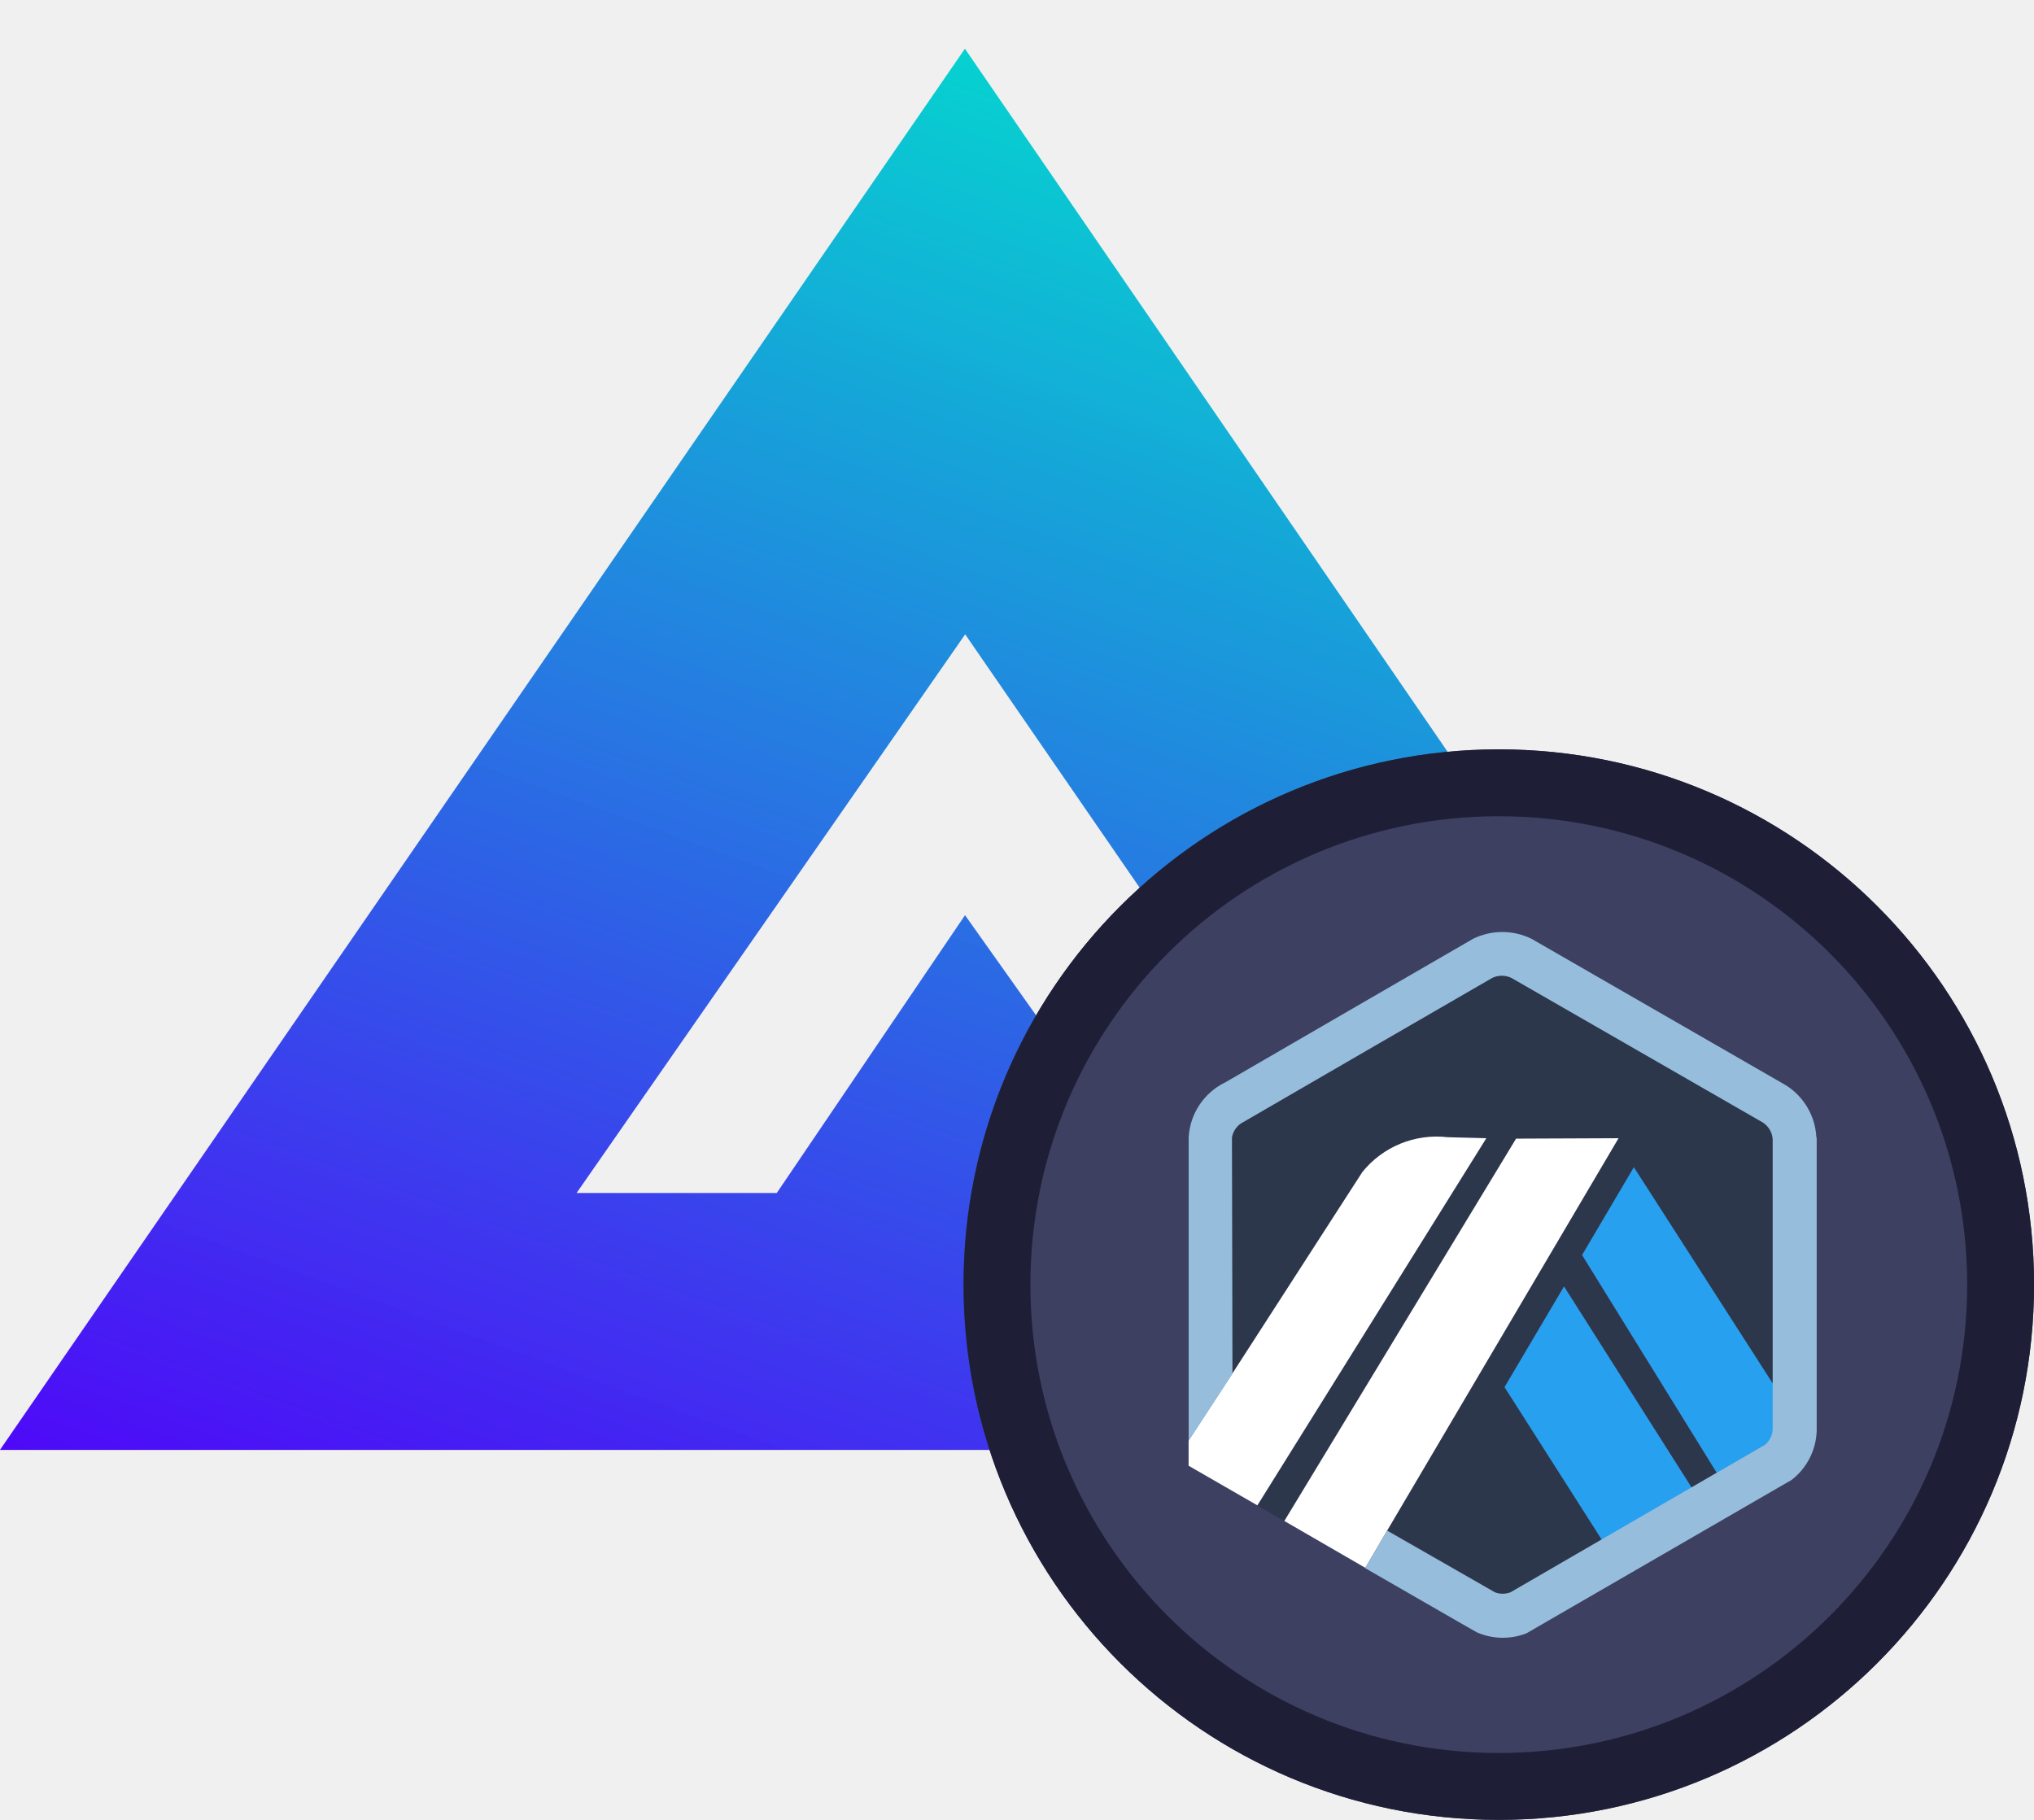
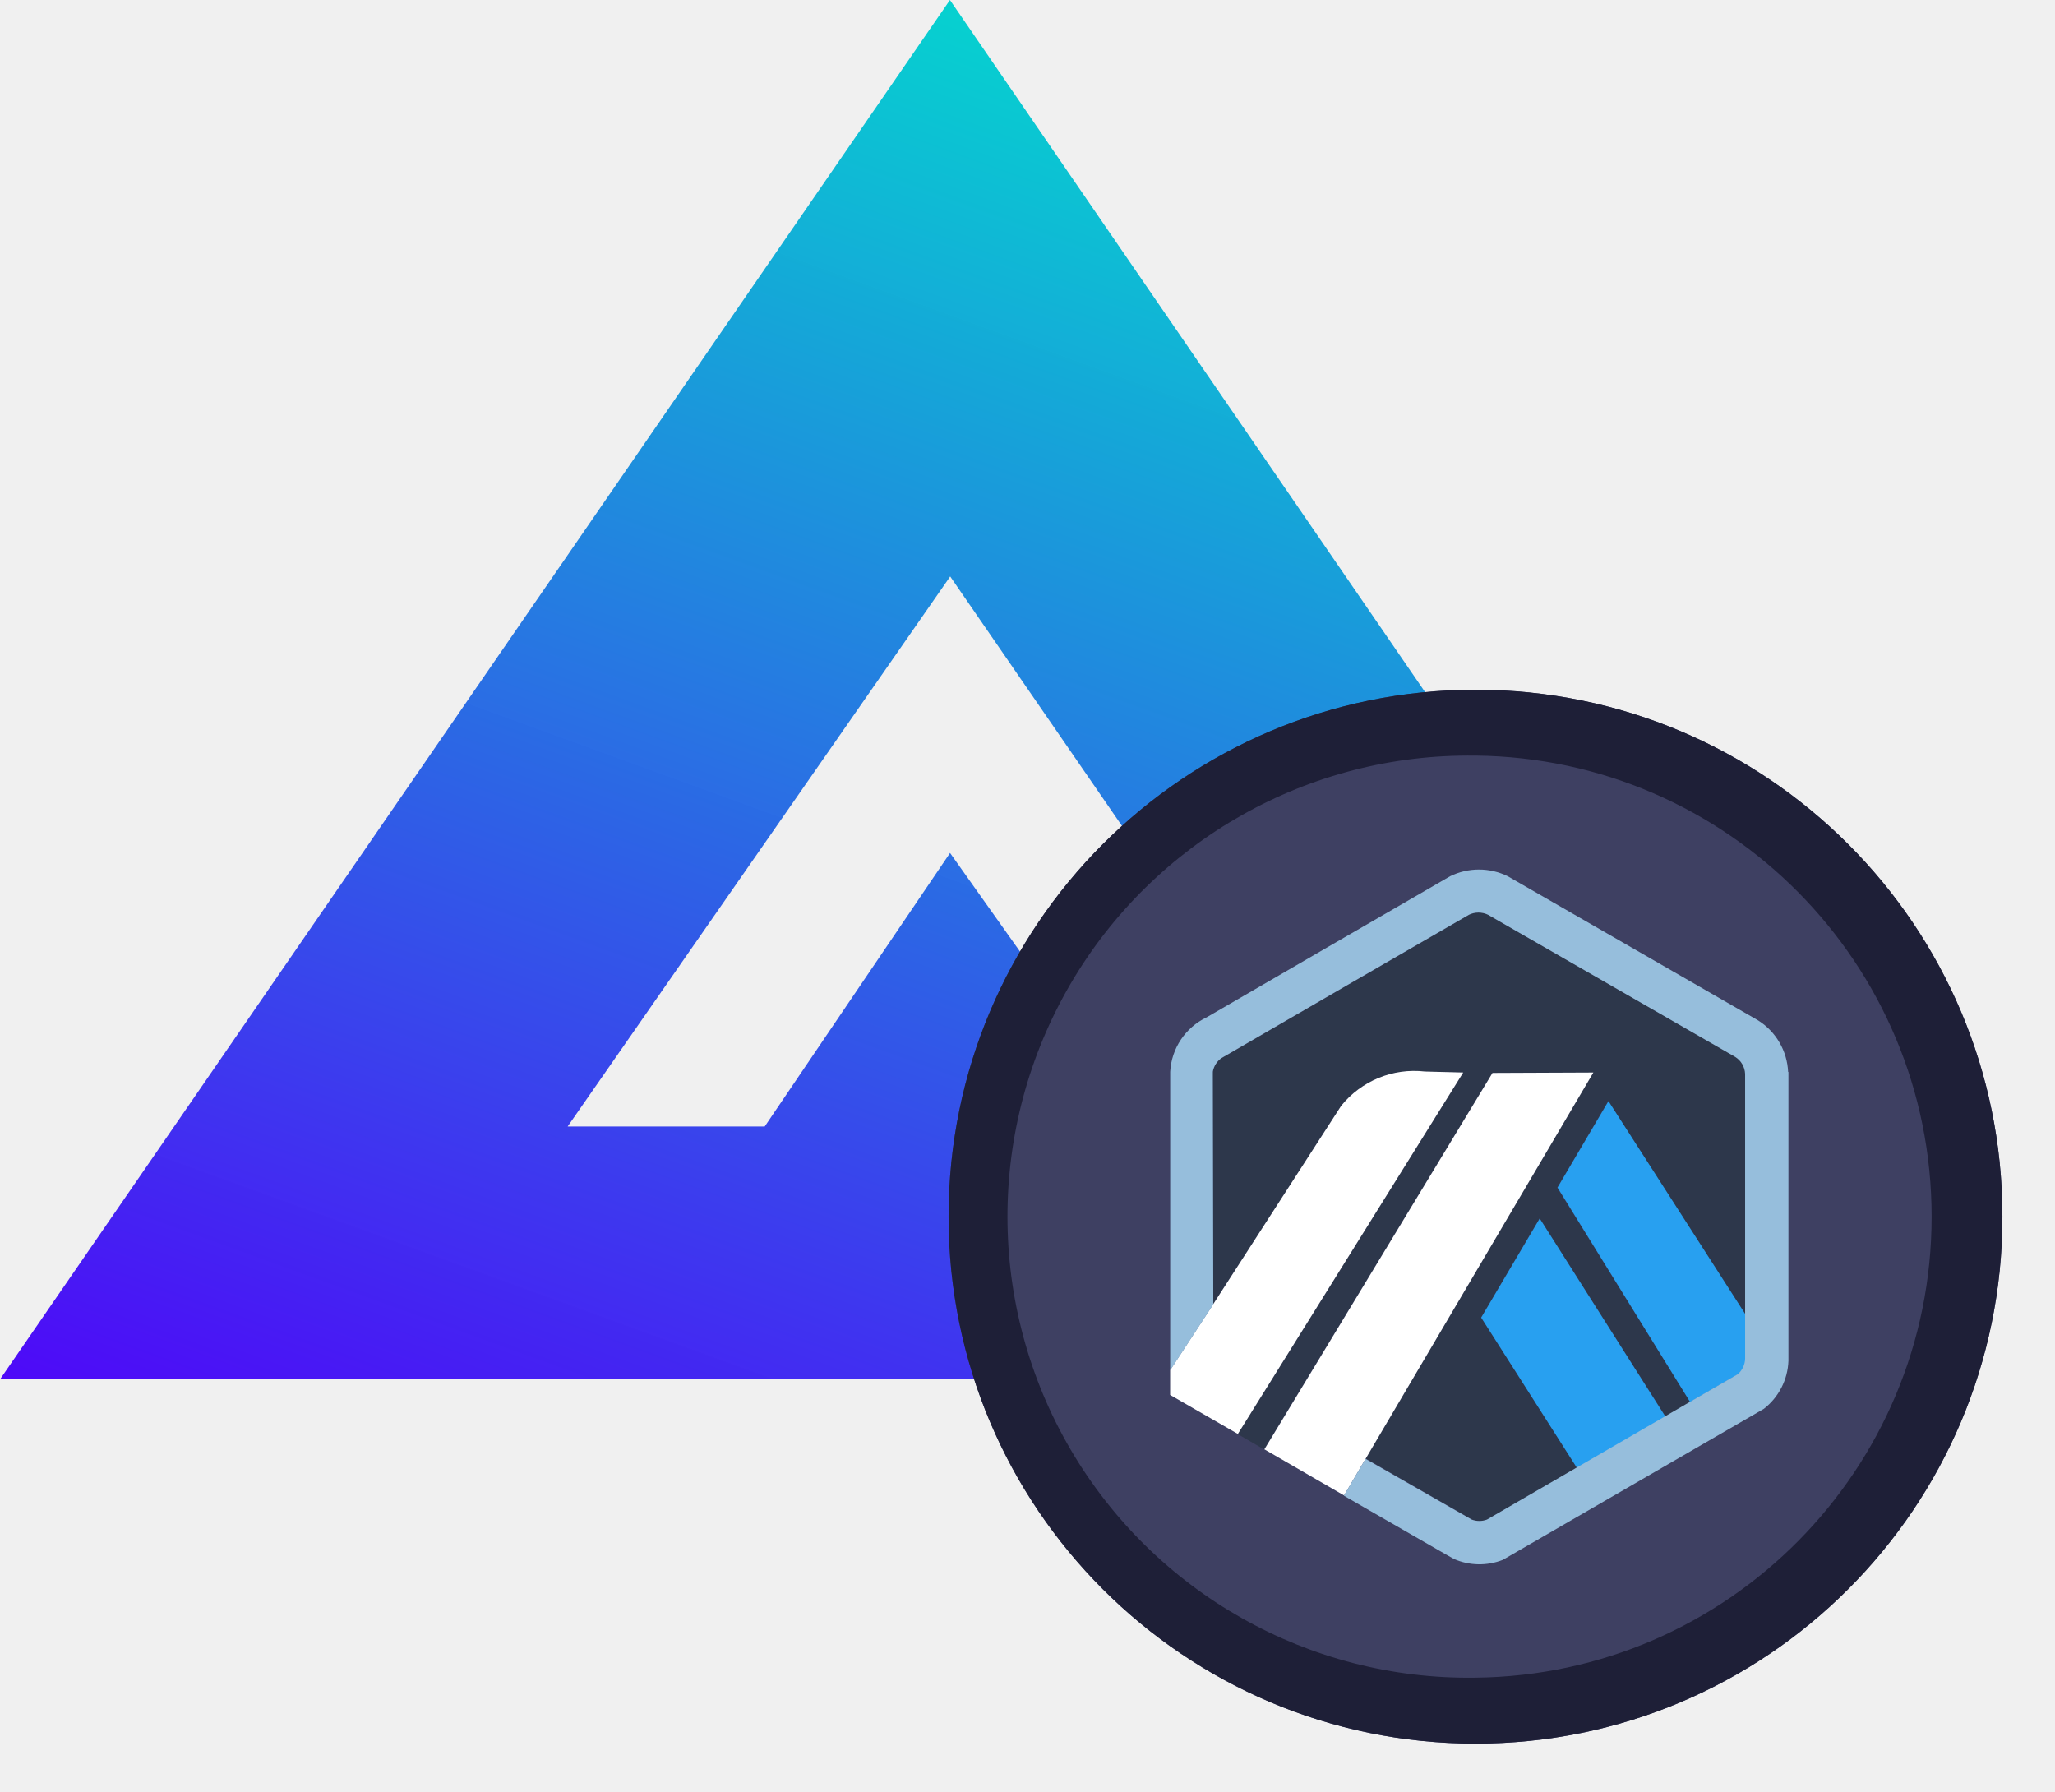
- <svg xmlns="http://www.w3.org/2000/svg" width="38" height="34" fill="none">
-   <path d="M35.999 27.088 18.027.91-.001 27.088h25.118l-7.088-9.99-3.517 5.19h-3.74l7.26-10.437 10.493 15.237h7.474Z" fill="url(#a)" />
-   <path d="M38.001 24c0-5.523-4.477-10-10-10s-10 4.477-10 10 4.477 10 10 10 10-4.477 10-10Z" fill="#3E4062" />
-   <path d="M28.001 15.25a8.75 8.75 0 1 0 0 17.5 8.75 8.75 0 0 0 0-17.5m0-1.25a10 10 0 1 1 0 20 10 10 0 0 1 0-20Z" fill="#1E1F37" />
-   <path d="m29.552 23.45.967-1.641 2.607 4.061v.78-5.361a.4.4 0 0 0-.186-.321l-4.7-2.7a.413.413 0 0 0-.359 0l-.042.024-.016.01-4.556 2.641-.018.007a.408.408 0 0 0-.236.339l.008 4.375 2.429-3.765a1.78 1.78 0 0 1 1.59-.651l.726.019-4.278 6.859.5.29 4.332-7.14 1.914-.007-4.314 7.32 1.8 1.035.215.125a.414.414 0 0 0 .29 0l4.76-2.759-.91.528-2.523-4.068Zm.375 5.316-1.819-2.852 1.109-1.882 2.387 3.757-1.677.977Z" fill="#2D374B" />
-   <path d="m28.109 25.916 1.818 2.853 1.679-.973-2.386-3.761-1.111 1.88ZM33.133 26.648v-.78l-2.608-4.061-.967 1.64 2.517 4.072.91-.528a.4.4 0 0 0 .149-.294l-.001-.05Z" fill="#28A0F0" />
-   <path d="m22.206 27.384 1.285.74 4.277-6.859-.726-.019a1.781 1.781 0 0 0-1.59.651l-2.429 3.765-.817 1.25v.472ZM30.238 21.265l-1.914.008-4.329 7.143 1.512.875.411-.7 4.32-7.326Z" fill="#fff" />
-   <path d="M33.934 21.254a1.219 1.219 0 0 0-.572-.98l-4.75-2.735a1.239 1.239 0 0 0-1.091 0c-.04.02-4.625 2.68-4.625 2.68a1.216 1.216 0 0 0-.689 1.032v5.665l.818-1.25-.009-4.37a.384.384 0 0 1 0-.048.4.4 0 0 1 .162-.256c.021-.015 4.685-2.715 4.7-2.722a.415.415 0 0 1 .359 0l4.695 2.7a.4.4 0 0 1 .186.321v5.405a.4.4 0 0 1-.14.294l-.91.527-.47.273-1.679.973-1.7.986a.411.411 0 0 1-.29 0l-2.015-1.153-.411.7 1.81 1.042.157.089.125.071a1.211 1.211 0 0 0 .924.016l4.955-2.867a1.208 1.208 0 0 0 .466-.911v-5.482h-.006Z" fill="#96BEDC" />
+ <svg xmlns="http://www.w3.org/2000/svg" width="39" height="34" fill="none">
+   <path d="M36 26.177 18.028 0 0 26.177h25.118l-7.088-9.99-3.517 5.191h-3.74l7.26-10.438 10.493 15.237H36Z" fill="url(#a)" />
+   <path d="M38.002 23.09c0-5.524-4.477-10-10-10s-10 4.476-10 10c0 5.522 4.477 10 10 10s10-4.478 10-10Z" fill="#3E4062" />
+   <path d="M28.002 14.34a8.75 8.75 0 1 0 0 17.498 8.75 8.75 0 0 0 0-17.499m0-1.25a10 10 0 1 1 0 20 10 10 0 0 1 0-20Z" fill="#1E1F37" />
+   <path d="m29.553 22.54.967-1.642 2.607 4.061v.78-5.36a.4.4 0 0 0-.186-.322l-4.7-2.7a.414.414 0 0 0-.359 0l-.042.024-.016.01-4.556 2.641-.018.007a.415.415 0 0 0-.185.17.4.4 0 0 0-.051.17l.008 4.374 2.429-3.765a1.78 1.78 0 0 1 1.59-.65l.726.018-4.278 6.86.5.29 4.332-7.14 1.914-.008-4.314 7.32 1.8 1.035.215.125a.412.412 0 0 0 .29 0l4.76-2.759-.91.528-2.523-4.068Zm.375 5.315-1.819-2.852 1.109-1.882 2.387 3.757-1.677.977Z" fill="#2D374B" />
+   <path d="m28.11 25.005 1.818 2.853 1.679-.973-2.386-3.761-1.111 1.881ZM33.134 25.737v-.78l-2.608-4.06-.967 1.64 2.517 4.071.91-.528a.4.4 0 0 0 .149-.294l-.001-.049Z" fill="#28A0F0" />
+   <path d="m22.207 26.473 1.285.74 4.277-6.859-.726-.019a1.781 1.781 0 0 0-1.59.651l-2.429 3.765-.817 1.25v.472ZM30.239 20.354l-1.914.008-4.329 7.143 1.512.875.411-.7 4.32-7.326Z" fill="#fff" />
+   <path d="M33.935 20.343a1.219 1.219 0 0 0-.572-.98l-4.75-2.735a1.239 1.239 0 0 0-1.091 0c-.04.02-4.625 2.68-4.625 2.68a1.217 1.217 0 0 0-.689 1.032v5.665l.818-1.25-.009-4.37a.384.384 0 0 1 0-.048.4.4 0 0 1 .162-.256c.021-.015 4.685-2.715 4.7-2.722a.415.415 0 0 1 .359 0l4.695 2.7a.4.4 0 0 1 .186.321v5.405a.4.4 0 0 1-.14.294l-.91.527-.47.273-1.679.973-1.7.986a.411.411 0 0 1-.29 0l-2.015-1.153-.411.7 1.81 1.042.157.09.125.07a1.207 1.207 0 0 0 .924.016l4.955-2.867a1.208 1.208 0 0 0 .466-.91v-5.483h-.006Z" fill="#96BEDC" />
  <defs>
-     <linearGradient id="a" x1="17.999" y1=".911" x2="7.491" y2="29.812" gradientUnits="userSpaceOnUse">
+     <linearGradient id="a" x1="18" y1="0" x2="7.492" y2="28.901" gradientUnits="userSpaceOnUse">
      <stop stop-color="#03D1CF" stop-opacity=".988" />
      <stop offset="1" stop-color="#4E09F8" />
    </linearGradient>
  </defs>
</svg>
